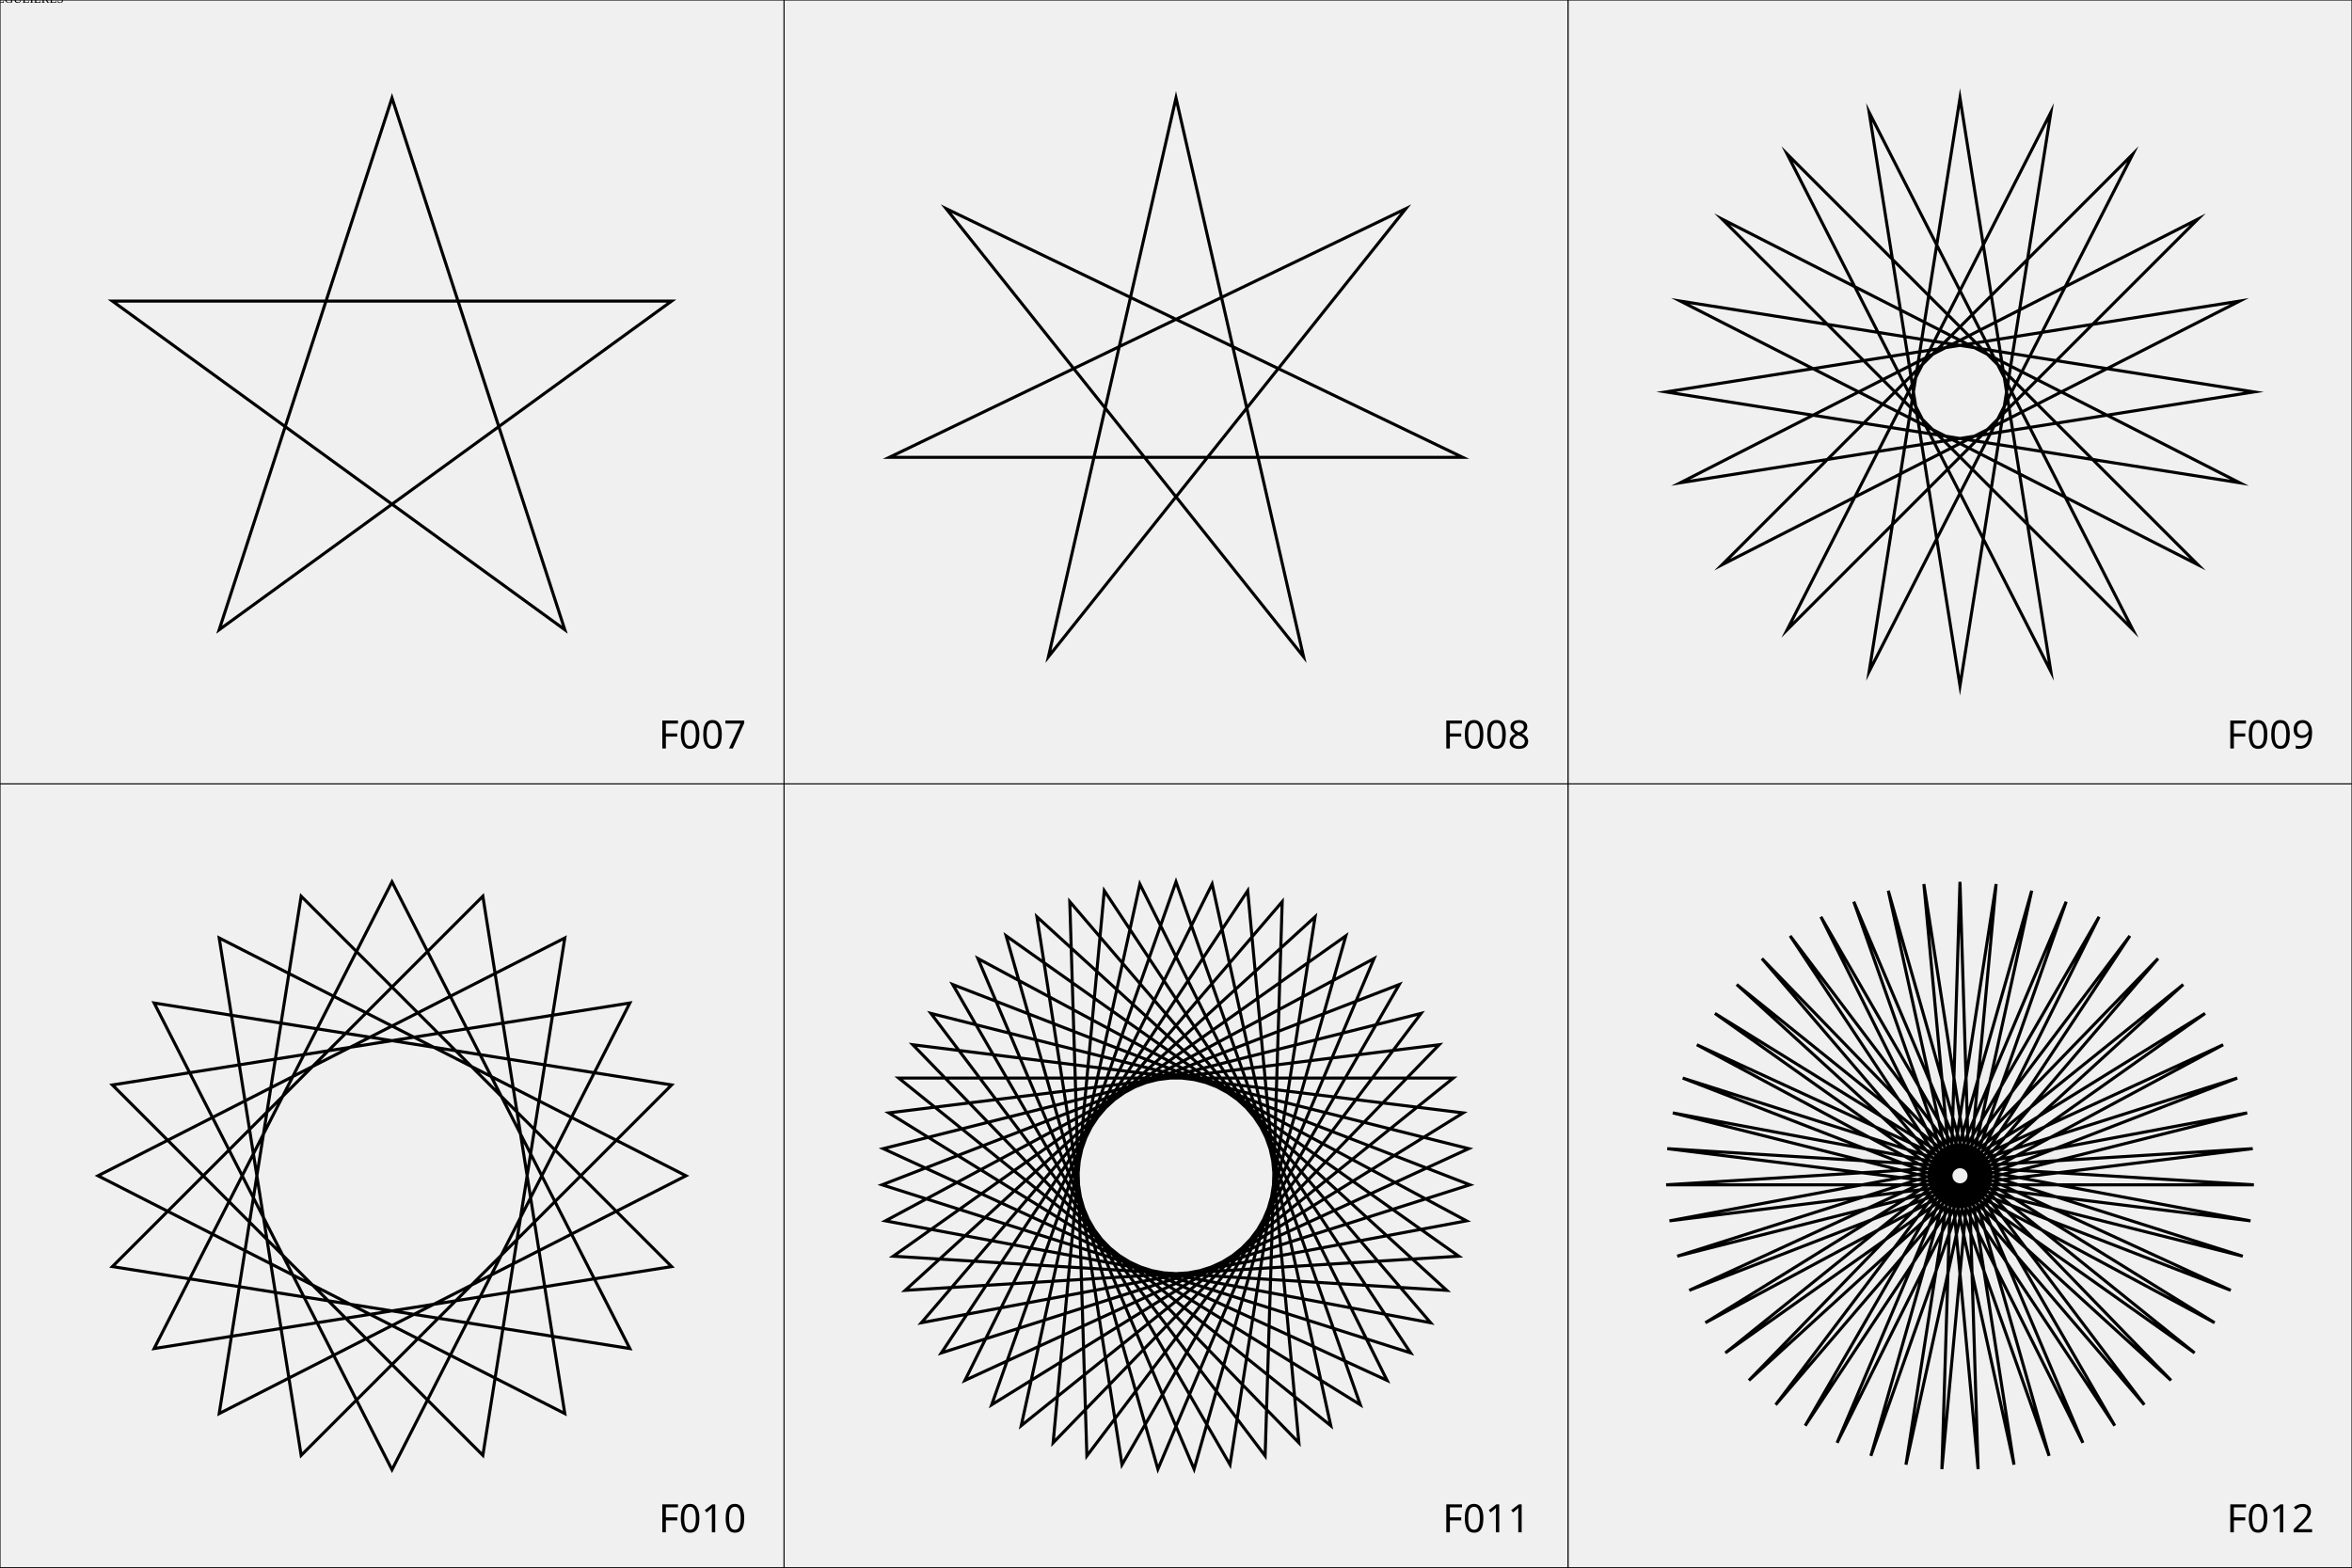
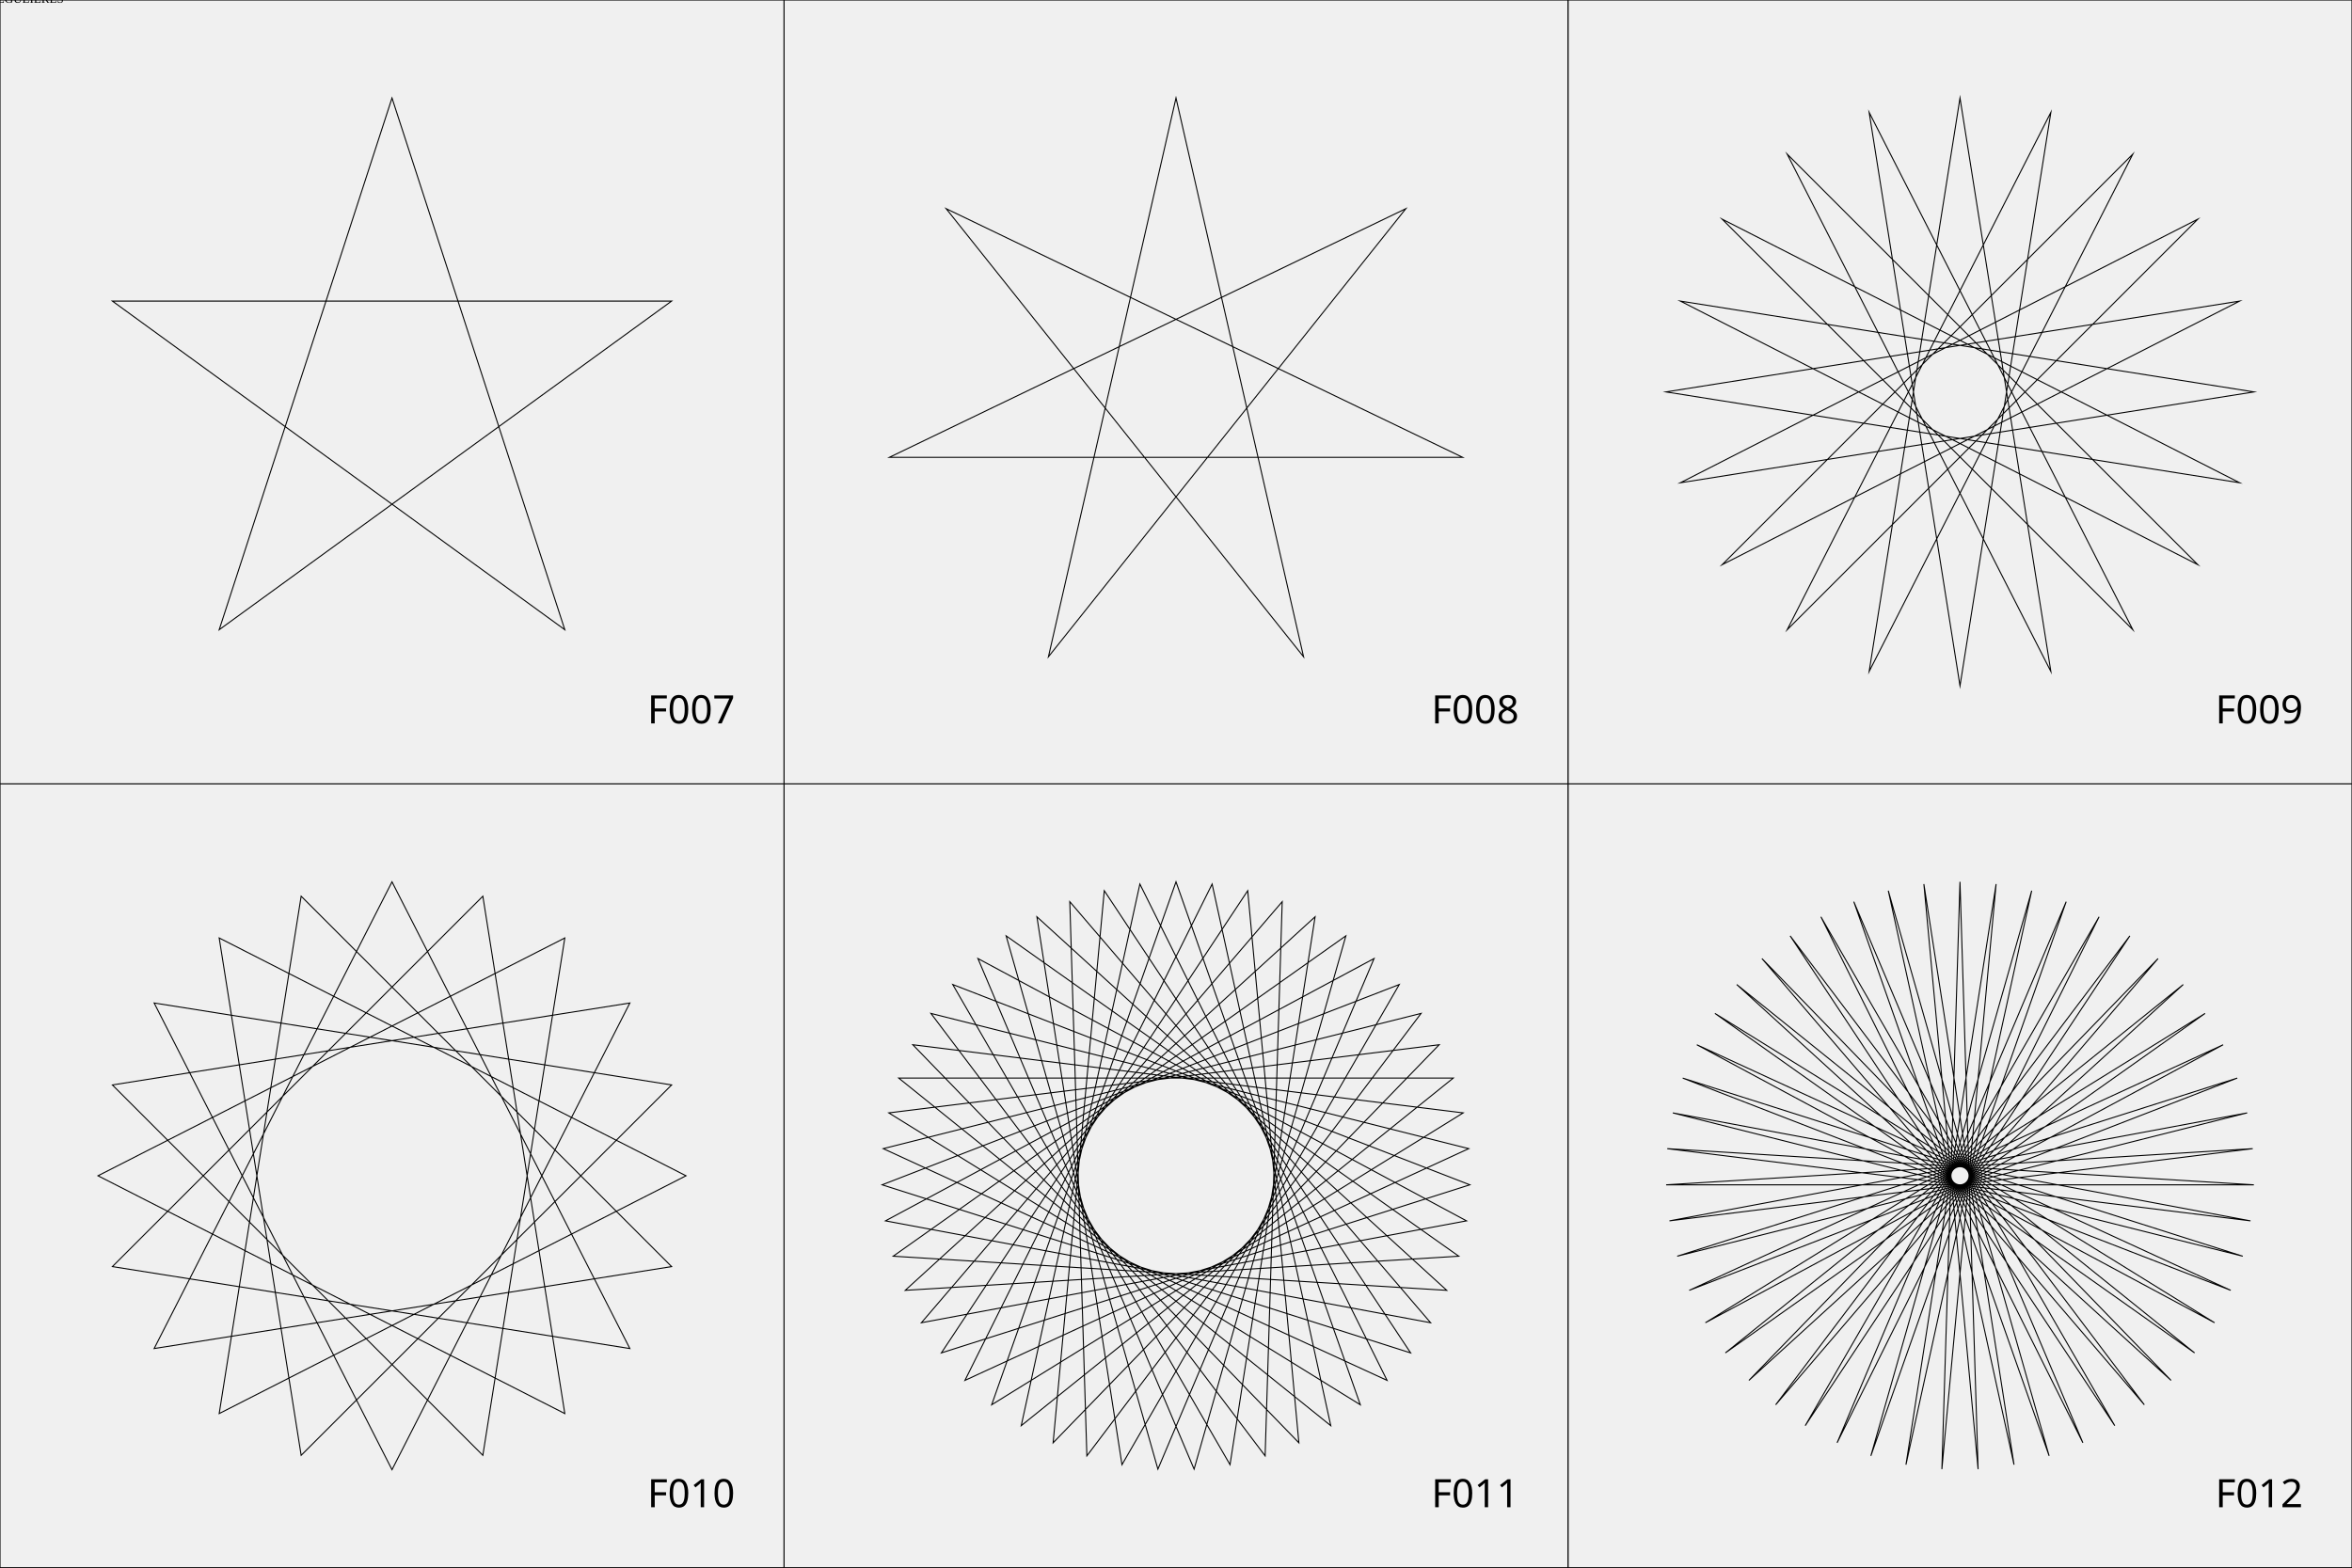
<svg xmlns="http://www.w3.org/2000/svg" font-size="1" viewBox="0.0 0.0 720.0 480" stroke="rgb(0,0,0)" width="720" stroke-opacity="1" height="480" version="1.1">
  <defs />
  <g stroke-linejoin="miter" fill-opacity="1.0" fill="rgb(240,240,240)" stroke="rgb(0,0,0)" stroke-linecap="butt" stroke-miterlimit="10.0" stroke-opacity="1.0" stroke-width="0.312">
    <path d="M 720,480 l -0,-240 h -240 l -0,240 Z" />
  </g>
-   <g stroke-linejoin="miter" fill-opacity="0.0" fill="rgb(0,0,0)" stroke="rgb(0,0,0)" stroke-linecap="butt" stroke-miterlimit="10.0" stroke-opacity="1.0" stroke-width="0.937">
+   <g stroke-linejoin="miter" fill-opacity="0.0" fill="rgb(0,0,0)" stroke="rgb(0,0,0)" stroke-linecap="butt" stroke-miterlimit="10.0" stroke-opacity="1.0" stroke-width="0.312">
    <path d="M 605.54,449.829 l -16.6,-179.147 l 27.597,177.785 l -38.49,-175.749 l 49.236,173.047 l -59.795,-169.687 l 70.128,165.684 l -80.195,-161.053 l 89.957,155.811 l -99.379,-149.977 l 108.423,143.575 l -117.056,-136.628 l 125.245,129.163 l -132.958,-121.208 l 140.168,112.793 l -146.846,-103.95 l 152.966,94.713 l -158.507,-85.117 l 163.446,75.197 l -167.765,-64.993 l 171.448,54.542 l -174.481,-43.884 l 176.851,33.059 l -178.551,-22.109 l 179.573,11.076 l -179.915,-0 l 179.573,-11.076 l -178.551,22.109 l 176.851,-33.059 l -174.481,43.884 l 171.448,-54.542 l -167.765,64.993 l 163.446,-75.197 l -158.507,85.117 l 152.966,-94.713 l -146.846,103.95 l 140.168,-112.793 l -132.958,121.208 l 125.245,-129.163 l -117.056,136.628 l 108.423,-143.575 l -99.379,149.977 l 89.957,-155.811 l -80.195,161.053 l 70.128,-165.684 l -59.795,169.687 l 49.236,-173.047 l -38.49,175.749 l 27.597,-177.785 l -16.6,179.147 l 5.54,-179.829 Z" />
  </g>
  <g stroke-linejoin="miter" fill-opacity="1.0" font-size="12.0px" fill="rgb(0,0,0)" stroke="rgb(0,0,0)" font-family="IBM Plex Mono" stroke-linecap="butt" stroke-miterlimit="10.0" stroke-opacity="1.0" stroke-width="2.352">
-     <text transform="matrix(1,0,0,1,695,465)" stroke="none" dominant-baseline="middle" text-anchor="middle">F012</text>
+     <text transform="matrix(1,0,0,1,705,465)" stroke="none" dominant-baseline="text-after-edge" text-anchor="end">F012</text>
  </g>
  <g stroke-linejoin="miter" fill-opacity="1.0" fill="rgb(240,240,240)" stroke="rgb(0,0,0)" stroke-linecap="butt" stroke-miterlimit="10.0" stroke-opacity="1.0" stroke-width="0.312">
    <path d="M 480,480 l -0,-240 h -240 l -0,240 Z" />
  </g>
-   <g stroke-linejoin="miter" fill-opacity="0.0" fill="rgb(0,0,0)" stroke="rgb(0,0,0)" stroke-linecap="butt" stroke-miterlimit="10.0" stroke-opacity="1.0" stroke-width="0.937">
+   <g stroke-linejoin="miter" fill-opacity="0.0" fill="rgb(0,0,0)" stroke="rgb(0,0,0)" stroke-linecap="butt" stroke-miterlimit="10.0" stroke-opacity="1.0" stroke-width="0.312">
    <path d="M 416.423,430.117 l -144.339,-89.371 l 168.481,-20.863 l -118.181,121.878 l 15.664,-169.044 l 93.774,141.519 l -161.779,-51.466 l 158.304,-61.327 l -84.884,147.023 l -26.041,-167.759 l 125.46,114.372 l -169.446,-10.451 l 138.564,-98.087 l -46.459,163.287 l -66.173,-156.34 l 149.567,80.316 l -166.877,31.195 l 110.454,-128.923 l -5.228,169.687 l -102.308,-135.478 l 164.64,41.409 l -154.228,70.956 l 75.672,-151.97 l 36.319,165.837 l -132.263,-106.431 l 169.768,0 l -132.263,106.431 l 36.319,-165.837 l 75.672,151.97 l -154.228,-70.956 l 164.64,-41.409 l -102.308,135.478 l -5.228,-169.687 l 110.454,128.923 l -166.877,-31.195 l 149.567,-80.316 l -66.173,156.34 l -46.459,-163.287 l 138.564,98.087 l -169.446,10.451 l 125.46,-114.372 l -26.041,167.759 l -84.884,-147.023 l 158.304,61.327 l -161.779,51.466 l 93.774,-141.519 l 15.664,169.044 l -118.181,-121.878 l 168.481,20.863 l -144.339,89.371 l 56.423,-160.117 Z" />
  </g>
  <g stroke-linejoin="miter" fill-opacity="1.0" font-size="12.0px" fill="rgb(0,0,0)" stroke="rgb(0,0,0)" font-family="IBM Plex Mono" stroke-linecap="butt" stroke-miterlimit="10.0" stroke-opacity="1.0" stroke-width="2.352">
-     <text transform="matrix(1,0,0,1,455,465)" stroke="none" dominant-baseline="middle" text-anchor="middle">F011</text>
+     <text transform="matrix(1,0,0,1,465,465)" stroke="none" dominant-baseline="text-after-edge" text-anchor="end">F011</text>
  </g>
  <g stroke-linejoin="miter" fill-opacity="1.0" fill="rgb(240,240,240)" stroke="rgb(0,0,0)" stroke-linecap="butt" stroke-miterlimit="10.0" stroke-opacity="1.0" stroke-width="0.312">
    <path d="M 240,480 l -0,-240 h -240 l -0,240 Z" />
  </g>
-   <g stroke-linejoin="miter" fill-opacity="0.0" fill="rgb(0,0,0)" stroke="rgb(0,0,0)" stroke-linecap="butt" stroke-miterlimit="10.0" stroke-opacity="1.0" stroke-width="0.937">
+   <g stroke-linejoin="miter" fill-opacity="0.0" fill="rgb(0,0,0)" stroke="rgb(0,0,0)" stroke-linecap="butt" stroke-miterlimit="10.0" stroke-opacity="1.0" stroke-width="0.312">
    <path d="M 192.811,412.901 l -158.407,-25.089 l 113.407,-113.407 l 25.089,158.407 l -142.901,-72.811 l 142.901,-72.811 l -25.089,158.407 l -113.407,-113.407 l 158.407,-25.089 l -72.811,142.901 l -72.811,-142.901 l 158.407,25.089 l -113.407,113.407 l -25.089,-158.407 l 142.901,72.811 l -142.901,72.811 l 25.089,-158.407 l 113.407,113.407 l -158.407,25.089 l 72.811,-142.901 Z" />
  </g>
  <g stroke-linejoin="miter" fill-opacity="1.0" font-size="12.0px" fill="rgb(0,0,0)" stroke="rgb(0,0,0)" font-family="IBM Plex Mono" stroke-linecap="butt" stroke-miterlimit="10.0" stroke-opacity="1.0" stroke-width="2.352">
-     <text transform="matrix(1,0,0,1,215,465)" stroke="none" dominant-baseline="middle" text-anchor="middle">F010</text>
+     <text transform="matrix(1,0,0,1,225,465)" stroke="none" dominant-baseline="text-after-edge" text-anchor="end">F010</text>
  </g>
  <g stroke-linejoin="miter" fill-opacity="1.0" fill="rgb(240,240,240)" stroke="rgb(0,0,0)" stroke-linecap="butt" stroke-miterlimit="10.0" stroke-opacity="1.0" stroke-width="0.312">
    <path d="M 720,240 l -0,-240 h -240 l -0,240 Z" />
  </g>
-   <g stroke-linejoin="miter" fill-opacity="0.0" fill="rgb(0,0,0)" stroke="rgb(0,0,0)" stroke-linecap="butt" stroke-miterlimit="10.0" stroke-opacity="1.0" stroke-width="0.937">
+   <g stroke-linejoin="miter" fill-opacity="0.0" fill="rgb(0,0,0)" stroke="rgb(0,0,0)" stroke-linecap="butt" stroke-miterlimit="10.0" stroke-opacity="1.0" stroke-width="0.312">
    <path d="M 627.812,205.595 l -80.712,-158.407 l 125.712,125.712 l -158.407,-80.712 l 175.595,27.811 l -175.595,27.811 l 158.407,-80.712 l -125.712,125.712 l 80.712,-158.407 l -27.811,175.595 l -27.811,-175.595 l 80.712,158.407 l -125.712,-125.712 l 158.407,80.712 l -175.595,-27.811 l 175.595,-27.811 l -158.407,80.712 l 125.712,-125.712 l -80.712,158.407 l 27.811,-175.595 Z" />
  </g>
  <g stroke-linejoin="miter" fill-opacity="1.0" font-size="12.0px" fill="rgb(0,0,0)" stroke="rgb(0,0,0)" font-family="IBM Plex Mono" stroke-linecap="butt" stroke-miterlimit="10.0" stroke-opacity="1.0" stroke-width="2.352">
-     <text transform="matrix(1,0,0,1,695,225)" stroke="none" dominant-baseline="middle" text-anchor="middle">F009</text>
+     <text transform="matrix(1,0,0,1,705,225)" stroke="none" dominant-baseline="text-after-edge" text-anchor="end">F009</text>
  </g>
  <g stroke-linejoin="miter" fill-opacity="1.0" fill="rgb(240,240,240)" stroke="rgb(0,0,0)" stroke-linecap="butt" stroke-miterlimit="10.0" stroke-opacity="1.0" stroke-width="0.312">
    <path d="M 480,240 l -0,-240 h -240 l -0,240 Z" />
  </g>
-   <g stroke-linejoin="miter" fill-opacity="0.0" fill="rgb(0,0,0)" stroke="rgb(0,0,0)" stroke-linecap="butt" stroke-miterlimit="10.0" stroke-opacity="1.0" stroke-width="0.937">
+   <g stroke-linejoin="miter" fill-opacity="0.0" fill="rgb(0,0,0)" stroke="rgb(0,0,0)" stroke-linecap="butt" stroke-miterlimit="10.0" stroke-opacity="1.0" stroke-width="0.312">
    <path d="M 320.95,201.087 l 109.414,-137.201 l -158.108,76.141 l 175.487,-0 l -158.108,-76.141 l 109.414,137.201 l -39.05,-171.087 Z" />
  </g>
  <g stroke-linejoin="miter" fill-opacity="1.0" font-size="12.0px" fill="rgb(0,0,0)" stroke="rgb(0,0,0)" font-family="IBM Plex Mono" stroke-linecap="butt" stroke-miterlimit="10.0" stroke-opacity="1.0" stroke-width="2.352">
-     <text transform="matrix(1,0,0,1,455,225)" stroke="none" dominant-baseline="middle" text-anchor="middle">F008</text>
+     <text transform="matrix(1,0,0,1,465,225)" stroke="none" dominant-baseline="text-after-edge" text-anchor="end">F008</text>
  </g>
  <g stroke-linejoin="miter" fill-opacity="1.0" fill="rgb(240,240,240)" stroke="rgb(0,0,0)" stroke-linecap="butt" stroke-miterlimit="10.0" stroke-opacity="1.0" stroke-width="0.312">
    <path d="M 240,240 l -0,-240 h -240 l -0,240 Z" />
  </g>
-   <g stroke-linejoin="miter" fill-opacity="0.0" fill="rgb(0,0,0)" stroke="rgb(0,0,0)" stroke-linecap="butt" stroke-miterlimit="10.0" stroke-opacity="1.0" stroke-width="0.937">
+   <g stroke-linejoin="miter" fill-opacity="0.0" fill="rgb(0,0,0)" stroke="rgb(0,0,0)" stroke-linecap="butt" stroke-miterlimit="10.0" stroke-opacity="1.0" stroke-width="0.312">
    <path d="M 172.901,192.811 l -138.496,-100.623 l 171.19,-0 l -138.496,100.623 l 52.901,-162.811 Z" />
  </g>
  <g stroke-linejoin="miter" fill-opacity="1.0" font-size="12.0px" fill="rgb(0,0,0)" stroke="rgb(0,0,0)" font-family="IBM Plex Mono" stroke-linecap="butt" stroke-miterlimit="10.0" stroke-opacity="1.0" stroke-width="2.352">
-     <text transform="matrix(1,0,0,1,215,225)" stroke="none" dominant-baseline="middle" text-anchor="middle">F007</text>
+     <text transform="matrix(1,0,0,1,225,225)" stroke="none" dominant-baseline="text-after-edge" text-anchor="end">F007</text>
  </g>
  <g stroke-linejoin="miter" fill-opacity="1.0" font-size="3.75px" fill="rgb(0,0,0)" stroke="rgb(0,0,0)" stroke-linecap="butt" stroke-miterlimit="10.0" stroke-opacity="1.0" stroke-width="2.352">
    <text transform="matrix(1,0,0,1,0,0)" stroke="none" dominant-baseline="middle" text-anchor="middle">ÉTOILES RÉGULIÈRES</text>
  </g>
</svg>
